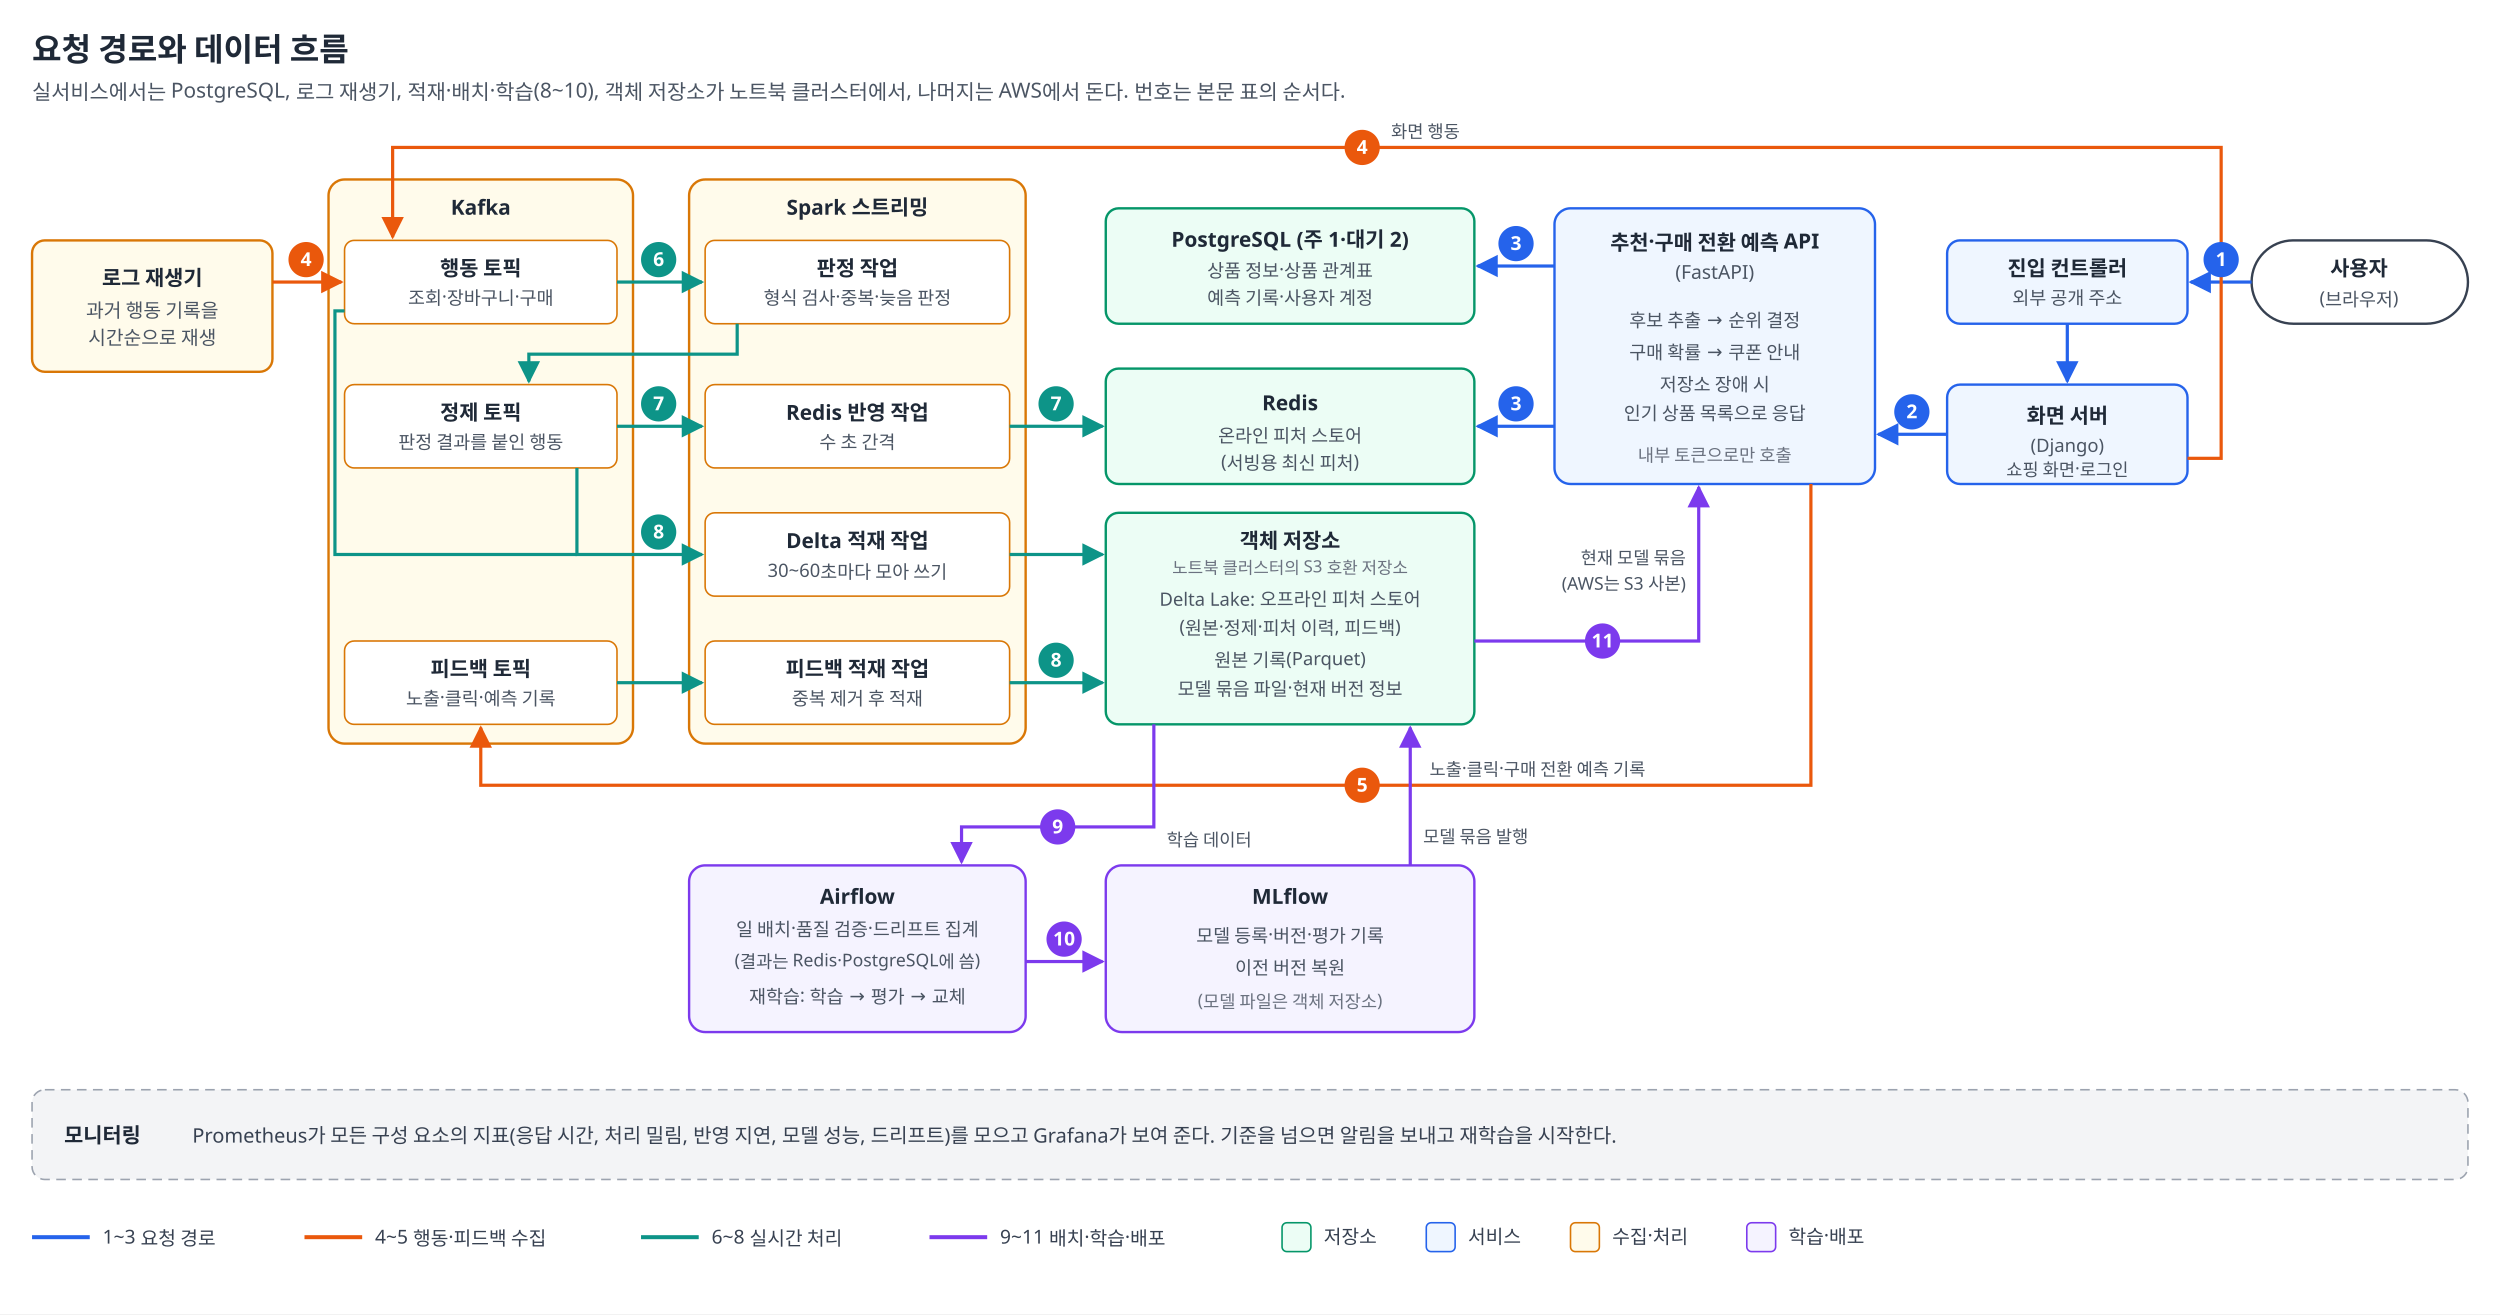
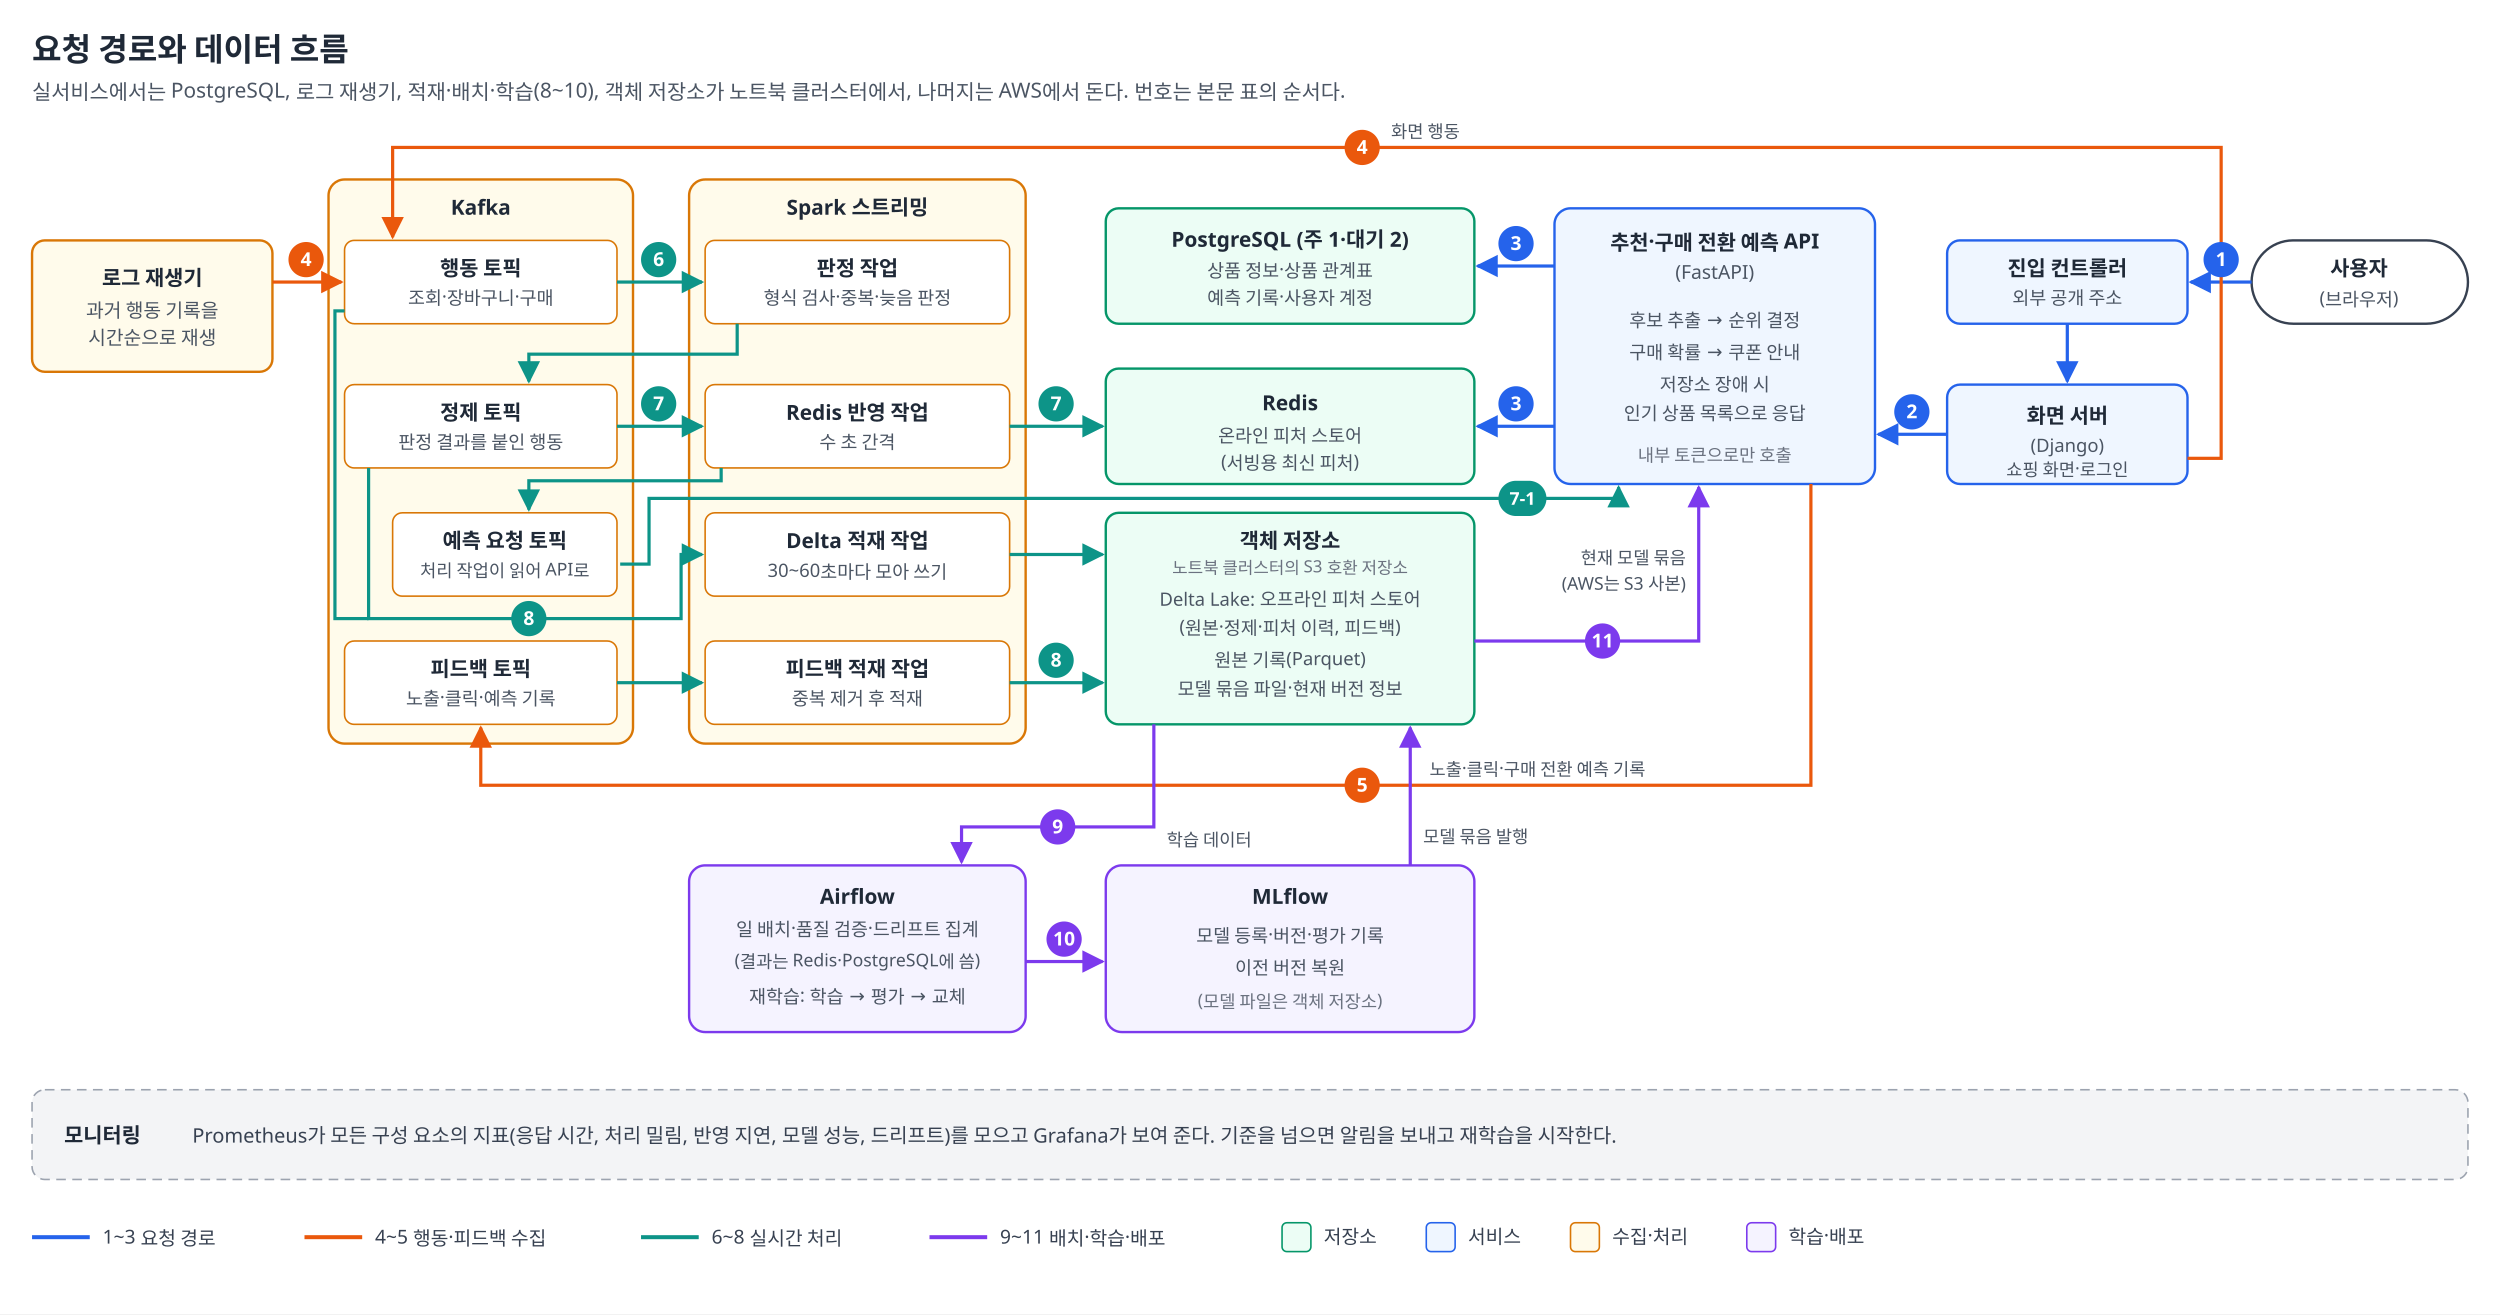
<svg xmlns="http://www.w3.org/2000/svg" viewBox="0 0 1560 820" width="1560" height="820" font-family="'Malgun Gothic','Apple SD Gothic Neo','Noto Sans KR',sans-serif" font-size="13" fill="#1F2937">
  <defs>
    <marker id="mb" viewBox="0 0 10 10" refX="9" refY="5" markerWidth="7" markerHeight="7" orient="auto-start-reverse">
      <path d="M0,0 L10,5 L0,10 z" fill="#2563EB" />
    </marker>
    <marker id="mo" viewBox="0 0 10 10" refX="9" refY="5" markerWidth="7" markerHeight="7" orient="auto-start-reverse">
      <path d="M0,0 L10,5 L0,10 z" fill="#EA580C" />
    </marker>
    <marker id="mt" viewBox="0 0 10 10" refX="9" refY="5" markerWidth="7" markerHeight="7" orient="auto-start-reverse">
      <path d="M0,0 L10,5 L0,10 z" fill="#0D9488" />
    </marker>
    <marker id="mp" viewBox="0 0 10 10" refX="9" refY="5" markerWidth="7" markerHeight="7" orient="auto-start-reverse">
      <path d="M0,0 L10,5 L0,10 z" fill="#7C3AED" />
    </marker>
  </defs>
  <rect x="0" y="0" width="1560" height="820" fill="#FFFFFF" />
  <text x="20" y="38" font-size="20" font-weight="700">요청 경로와 데이터 흐름</text>
  <text x="20" y="62" font-size="13" fill="#4B5563">실서비스에서는 PostgreSQL, 로그 재생기, 적재·배치·학습(8~10), 객체 저장소가 노트북 클러스터에서, 나머지는 AWS에서 돈다. 번호는 본문 표의 순서다.</text>
  <rect x="20" y="150" width="150" height="82" rx="8" fill="#FFFBEB" stroke="#D97706" stroke-width="1.5" />
  <text x="95" y="178" text-anchor="middle" font-weight="700">로그 재생기</text>
  <text x="95" y="198" text-anchor="middle" font-size="12" fill="#4B5563">과거 행동 기록을</text>
  <text x="95" y="215" text-anchor="middle" font-size="12" fill="#4B5563">시간순으로 재생</text>
  <rect x="205" y="112" width="190" height="352" rx="10" fill="#FFFBEB" stroke="#D97706" stroke-width="1.5" />
  <text x="300" y="134" text-anchor="middle" font-weight="700">Kafka</text>
  <rect x="215" y="150" width="170" height="52" rx="6" fill="#FFFFFF" stroke="#D97706" />
  <text x="300" y="172" text-anchor="middle" font-weight="600">행동 토픽</text>
  <text x="300" y="190" text-anchor="middle" font-size="11.5" fill="#4B5563">조회·장바구니·구매</text>
  <rect x="215" y="240" width="170" height="52" rx="6" fill="#FFFFFF" stroke="#D97706" />
  <text x="300" y="262" text-anchor="middle" font-weight="600">정제 토픽</text>
  <text x="300" y="280" text-anchor="middle" font-size="11.5" fill="#4B5563">판정 결과를 붙인 행동</text>
+   <rect x="245" y="320" width="140" height="52" rx="6" fill="#FFFFFF" stroke="#D97706" />
+   <text x="315" y="342" text-anchor="middle" font-weight="600">예측 요청 토픽</text>
+   <text x="315" y="360" text-anchor="middle" font-size="11" fill="#4B5563">처리 작업이 읽어 API로</text>
  <rect x="215" y="400" width="170" height="52" rx="6" fill="#FFFFFF" stroke="#D97706" />
  <text x="300" y="422" text-anchor="middle" font-weight="600">피드백 토픽</text>
  <text x="300" y="440" text-anchor="middle" font-size="11.5" fill="#4B5563">노출·클릭·예측 기록</text>
  <rect x="430" y="112" width="210" height="352" rx="10" fill="#FFFBEB" stroke="#D97706" stroke-width="1.5" />
  <text x="535" y="134" text-anchor="middle" font-weight="700">Spark 스트리밍</text>
  <rect x="440" y="150" width="190" height="52" rx="6" fill="#FFFFFF" stroke="#D97706" />
  <text x="535" y="172" text-anchor="middle" font-weight="600">판정 작업</text>
  <text x="535" y="190" text-anchor="middle" font-size="11.5" fill="#4B5563">형식 검사·중복·늦음 판정</text>
  <rect x="440" y="240" width="190" height="52" rx="6" fill="#FFFFFF" stroke="#D97706" />
  <text x="535" y="262" text-anchor="middle" font-weight="600">Redis 반영 작업</text>
  <text x="535" y="280" text-anchor="middle" font-size="11.5" fill="#4B5563">수 초 간격</text>
  <rect x="440" y="320" width="190" height="52" rx="6" fill="#FFFFFF" stroke="#D97706" />
  <text x="535" y="342" text-anchor="middle" font-weight="600">Delta 적재 작업</text>
  <text x="535" y="360" text-anchor="middle" font-size="11.5" fill="#4B5563">30~60초마다 모아 쓰기</text>
  <rect x="440" y="400" width="190" height="52" rx="6" fill="#FFFFFF" stroke="#D97706" />
  <text x="535" y="422" text-anchor="middle" font-weight="600">피드백 적재 작업</text>
  <text x="535" y="440" text-anchor="middle" font-size="11.5" fill="#4B5563">중복 제거 후 적재</text>
  <rect x="690" y="130" width="230" height="72" rx="8" fill="#ECFDF5" stroke="#059669" stroke-width="1.5" />
  <text x="805" y="154" text-anchor="middle" font-weight="700">PostgreSQL (주 1·대기 2)</text>
  <text x="805" y="173" text-anchor="middle" font-size="11.5" fill="#4B5563">상품 정보·상품 관계표</text>
  <text x="805" y="190" text-anchor="middle" font-size="11.5" fill="#4B5563">예측 기록·사용자 계정</text>
  <rect x="690" y="230" width="230" height="72" rx="8" fill="#ECFDF5" stroke="#059669" stroke-width="1.5" />
  <text x="805" y="256" text-anchor="middle" font-weight="700">Redis</text>
  <text x="805" y="276" text-anchor="middle" font-size="11.5" fill="#4B5563">온라인 피처 스토어</text>
  <text x="805" y="292" text-anchor="middle" font-size="11.5" fill="#4B5563">(서빙용 최신 피처)</text>
  <rect x="690" y="320" width="230" height="132" rx="8" fill="#ECFDF5" stroke="#059669" stroke-width="1.5" />
  <text x="805" y="342" text-anchor="middle" font-weight="700">객체 저장소</text>
  <text x="805" y="358" text-anchor="middle" font-size="10.5" fill="#6B7280">노트북 클러스터의 S3 호환 저장소</text>
  <text x="805" y="378" text-anchor="middle" font-size="11.5" fill="#4B5563">Delta Lake: 오프라인 피처 스토어</text>
  <text x="805" y="395" text-anchor="middle" font-size="11.5" fill="#4B5563">(원본·정제·피처 이력, 피드백)</text>
  <text x="805" y="416" text-anchor="middle" font-size="11.5" fill="#4B5563">원본 기록(Parquet)</text>
  <text x="805" y="434" text-anchor="middle" font-size="11.5" fill="#4B5563">모델 묶음 파일·현재 버전 정보</text>
  <rect x="970" y="130" width="200" height="172" rx="10" fill="#EFF6FF" stroke="#2563EB" stroke-width="1.5" />
  <text x="1070" y="156" text-anchor="middle" font-weight="700">추천·구매 전환 예측 API</text>
  <text x="1070" y="174" text-anchor="middle" font-size="12" fill="#4B5563">(FastAPI)</text>
  <text x="1070" y="204" text-anchor="middle" font-size="11.5" fill="#4B5563">후보 추출 → 순위 결정</text>
  <text x="1070" y="224" text-anchor="middle" font-size="11.5" fill="#4B5563">구매 확률 → 쿠폰 안내</text>
  <text x="1070" y="244" text-anchor="middle" font-size="11.5" fill="#4B5563">저장소 장애 시</text>
  <text x="1070" y="262" text-anchor="middle" font-size="11.5" fill="#4B5563">인기 상품 목록으로 응답</text>
  <text x="1070" y="288" text-anchor="middle" font-size="11" fill="#6B7280">내부 토큰으로만 호출</text>
  <rect x="1215" y="150" width="150" height="52" rx="8" fill="#EFF6FF" stroke="#2563EB" stroke-width="1.5" />
  <text x="1290" y="172" text-anchor="middle" font-weight="700">진입 컨트롤러</text>
  <text x="1290" y="190" text-anchor="middle" font-size="11.5" fill="#4B5563">외부 공개 주소</text>
  <rect x="1215" y="240" width="150" height="62" rx="8" fill="#EFF6FF" stroke="#2563EB" stroke-width="1.5" />
  <text x="1290" y="264" text-anchor="middle" font-weight="700">화면 서버</text>
  <text x="1290" y="282" text-anchor="middle" font-size="11.5" fill="#4B5563">(Django)</text>
  <text x="1290" y="297" text-anchor="middle" font-size="11" fill="#4B5563">쇼핑 화면·로그인</text>
  <rect x="1405" y="150" width="135" height="52" rx="26" fill="#FFFFFF" stroke="#374151" stroke-width="1.5" />
  <text x="1472" y="172" text-anchor="middle" font-weight="700">사용자</text>
  <text x="1472" y="190" text-anchor="middle" font-size="11.5" fill="#4B5563">(브라우저)</text>
  <rect x="430" y="540" width="210" height="104" rx="10" fill="#F5F3FF" stroke="#7C3AED" stroke-width="1.5" />
  <text x="535" y="564" text-anchor="middle" font-weight="700">Airflow</text>
  <text x="535" y="584" text-anchor="middle" font-size="11.5" fill="#4B5563">일 배치·품질 검증·드리프트 집계</text>
  <text x="535" y="603" text-anchor="middle" font-size="11" fill="#4B5563">(결과는 Redis·PostgreSQL에 씀)</text>
  <text x="535" y="626" text-anchor="middle" font-size="11.5" fill="#4B5563">재학습: 학습 → 평가 → 교체</text>
  <rect x="690" y="540" width="230" height="104" rx="10" fill="#F5F3FF" stroke="#7C3AED" stroke-width="1.5" />
  <text x="805" y="564" text-anchor="middle" font-weight="700">MLflow</text>
  <text x="805" y="588" text-anchor="middle" font-size="11.5" fill="#4B5563">모델 등록·버전·평가 기록</text>
  <text x="805" y="608" text-anchor="middle" font-size="11.5" fill="#4B5563">이전 버전 복원</text>
  <text x="805" y="628" text-anchor="middle" font-size="11" fill="#6B7280">(모델 파일은 객체 저장소)</text>
  <rect x="20" y="680" width="1520" height="56" rx="8" fill="#F3F4F6" stroke="#9CA3AF" stroke-dasharray="6 4" />
  <text x="40" y="713" font-weight="700">모니터링</text>
  <text x="120" y="713" font-size="12.5" fill="#374151">Prometheus가 모든 구성 요소의 지표(응답 시간, 처리 밀림, 반영 지연, 모델 성능, 드리프트)를 모으고 Grafana가 보여 준다. 기준을 넘으면 알림을 보내고 재학습을 시작한다.</text>
  <line x1="1405" y1="176" x2="1367" y2="176" stroke="#2563EB" stroke-width="2" marker-end="url(#mb)" />
  <line x1="1290" y1="202" x2="1290" y2="238" stroke="#2563EB" stroke-width="2" marker-end="url(#mb)" />
  <line x1="1215" y1="271" x2="1172" y2="271" stroke="#2563EB" stroke-width="2" marker-end="url(#mb)" />
  <line x1="970" y1="166" x2="922" y2="166" stroke="#2563EB" stroke-width="2" marker-end="url(#mb)" />
  <line x1="970" y1="266" x2="922" y2="266" stroke="#2563EB" stroke-width="2" marker-end="url(#mb)" />
  <line x1="170" y1="176" x2="213" y2="176" stroke="#EA580C" stroke-width="2" marker-end="url(#mo)" />
  <path d="M1365,286 H1386 V92 H245 V148" fill="none" stroke="#EA580C" stroke-width="2" marker-end="url(#mo)" />
  <path d="M1130,302 V490 H300 V454" fill="none" stroke="#EA580C" stroke-width="2" marker-end="url(#mo)" />
  <line x1="385" y1="176" x2="438" y2="176" stroke="#0D9488" stroke-width="2" marker-end="url(#mt)" />
  <path d="M460,202 V221 H330 V238" fill="none" stroke="#0D9488" stroke-width="2" marker-end="url(#mt)" />
  <line x1="385" y1="266" x2="438" y2="266" stroke="#0D9488" stroke-width="2" marker-end="url(#mt)" />
  <line x1="630" y1="266" x2="688" y2="266" stroke="#0D9488" stroke-width="2" marker-end="url(#mt)" />
-   <path d="M360,292 V346 H438" fill="none" stroke="#0D9488" stroke-width="2" marker-end="url(#mt)" />
-   <path d="M215,194 H209 V346 H360" fill="none" stroke="#0D9488" stroke-width="2" />
+   <path d="M230,292 V386 H425 V346 H438" fill="none" stroke="#0D9488" stroke-width="2" marker-end="url(#mt)" />
+   <path d="M215,194 H209 V386 H230" fill="none" stroke="#0D9488" stroke-width="2" />
+   <path d="M450,292 V300 H330 V318" fill="none" stroke="#0D9488" stroke-width="2" marker-end="url(#mt)" />
+   <path d="M387,352 H405 V311 H1010 V304" fill="none" stroke="#0D9488" stroke-width="2" marker-end="url(#mt)" />
  <line x1="385" y1="426" x2="438" y2="426" stroke="#0D9488" stroke-width="2" marker-end="url(#mt)" />
  <line x1="630" y1="346" x2="688" y2="346" stroke="#0D9488" stroke-width="2" marker-end="url(#mt)" />
  <line x1="630" y1="426" x2="688" y2="426" stroke="#0D9488" stroke-width="2" marker-end="url(#mt)" />
  <path d="M720,452 V516 H600 V538" fill="none" stroke="#7C3AED" stroke-width="2" marker-end="url(#mp)" />
  <line x1="640" y1="600" x2="688" y2="600" stroke="#7C3AED" stroke-width="2" marker-end="url(#mp)" />
  <line x1="880" y1="540" x2="880" y2="454" stroke="#7C3AED" stroke-width="2" marker-end="url(#mp)" />
  <text x="888" y="526" font-size="11" fill="#4B5563">모델 묶음 발행</text>
  <path d="M920,400 H1060 V304" fill="none" stroke="#7C3AED" stroke-width="2" marker-end="url(#mp)" />
  <g font-size="12" font-weight="700" text-anchor="middle" fill="#FFFFFF">
    <circle cx="1386" cy="162" r="11" fill="#2563EB" />
    <text x="1386" y="166">1</text>
    <circle cx="1193" cy="257" r="11" fill="#2563EB" />
    <text x="1193" y="261">2</text>
    <circle cx="946" cy="152" r="11" fill="#2563EB" />
    <text x="946" y="156">3</text>
    <circle cx="946" cy="252" r="11" fill="#2563EB" />
    <text x="946" y="256">3</text>
    <circle cx="191" cy="162" r="11" fill="#EA580C" />
    <text x="191" y="166">4</text>
    <circle cx="850" cy="92" r="11" fill="#EA580C" />
    <text x="850" y="96">4</text>
    <circle cx="850" cy="490" r="11" fill="#EA580C" />
    <text x="850" y="494">5</text>
    <circle cx="411" cy="162" r="11" fill="#0D9488" />
    <text x="411" y="166">6</text>
    <circle cx="411" cy="252" r="11" fill="#0D9488" />
    <text x="411" y="256">7</text>
    <circle cx="659" cy="252" r="11" fill="#0D9488" />
    <text x="659" y="256">7</text>
-     <circle cx="411" cy="332" r="11" fill="#0D9488" />
-     <text x="411" y="336">8</text>
+     <circle cx="330" cy="386" r="11" fill="#0D9488" />
+     <text x="330" y="390">8</text>
+     <rect x="935" y="300" width="30" height="22" rx="11" fill="#0D9488" />
+     <text x="950" y="315" font-size="11">7-1</text>
    <circle cx="659" cy="412" r="11" fill="#0D9488" />
    <text x="659" y="416">8</text>
    <circle cx="660" cy="516" r="11" fill="#7C3AED" />
    <text x="660" y="520">9</text>
    <circle cx="664" cy="586" r="11" fill="#7C3AED" />
    <text x="664" y="590">10</text>
    <circle cx="1000" cy="400" r="11" fill="#7C3AED" />
    <text x="1000" y="404">11</text>
  </g>
  <g font-size="11" fill="#4B5563">
    <text x="868" y="86">화면 행동</text>
    <text x="892" y="484">노출·클릭·구매 전환 예측 기록</text>
    <text x="1052" y="352" text-anchor="end">현재 모델 묶음</text>
    <text x="1052" y="368" text-anchor="end">(AWS는 S3 사본)</text>
    <text x="728" y="528">학습 데이터</text>
  </g>
  <g font-size="12" fill="#374151">
    <line x1="20" y1="772" x2="56" y2="772" stroke="#2563EB" stroke-width="2.5" />
    <text x="64" y="776">1~3 요청 경로</text>
    <line x1="190" y1="772" x2="226" y2="772" stroke="#EA580C" stroke-width="2.5" />
    <text x="234" y="776">4~5 행동·피드백 수집</text>
    <line x1="400" y1="772" x2="436" y2="772" stroke="#0D9488" stroke-width="2.5" />
    <text x="444" y="776">6~8 실시간 처리</text>
    <line x1="580" y1="772" x2="616" y2="772" stroke="#7C3AED" stroke-width="2.5" />
    <text x="624" y="776">9~11 배치·학습·배포</text>
    <rect x="800" y="763" width="18" height="18" rx="3" fill="#ECFDF5" stroke="#059669" />
    <text x="826" y="776">저장소</text>
    <rect x="890" y="763" width="18" height="18" rx="3" fill="#EFF6FF" stroke="#2563EB" />
    <text x="916" y="776">서비스</text>
    <rect x="980" y="763" width="18" height="18" rx="3" fill="#FFFBEB" stroke="#D97706" />
    <text x="1006" y="776">수집·처리</text>
    <rect x="1090" y="763" width="18" height="18" rx="3" fill="#F5F3FF" stroke="#7C3AED" />
    <text x="1116" y="776">학습·배포</text>
  </g>
</svg>
